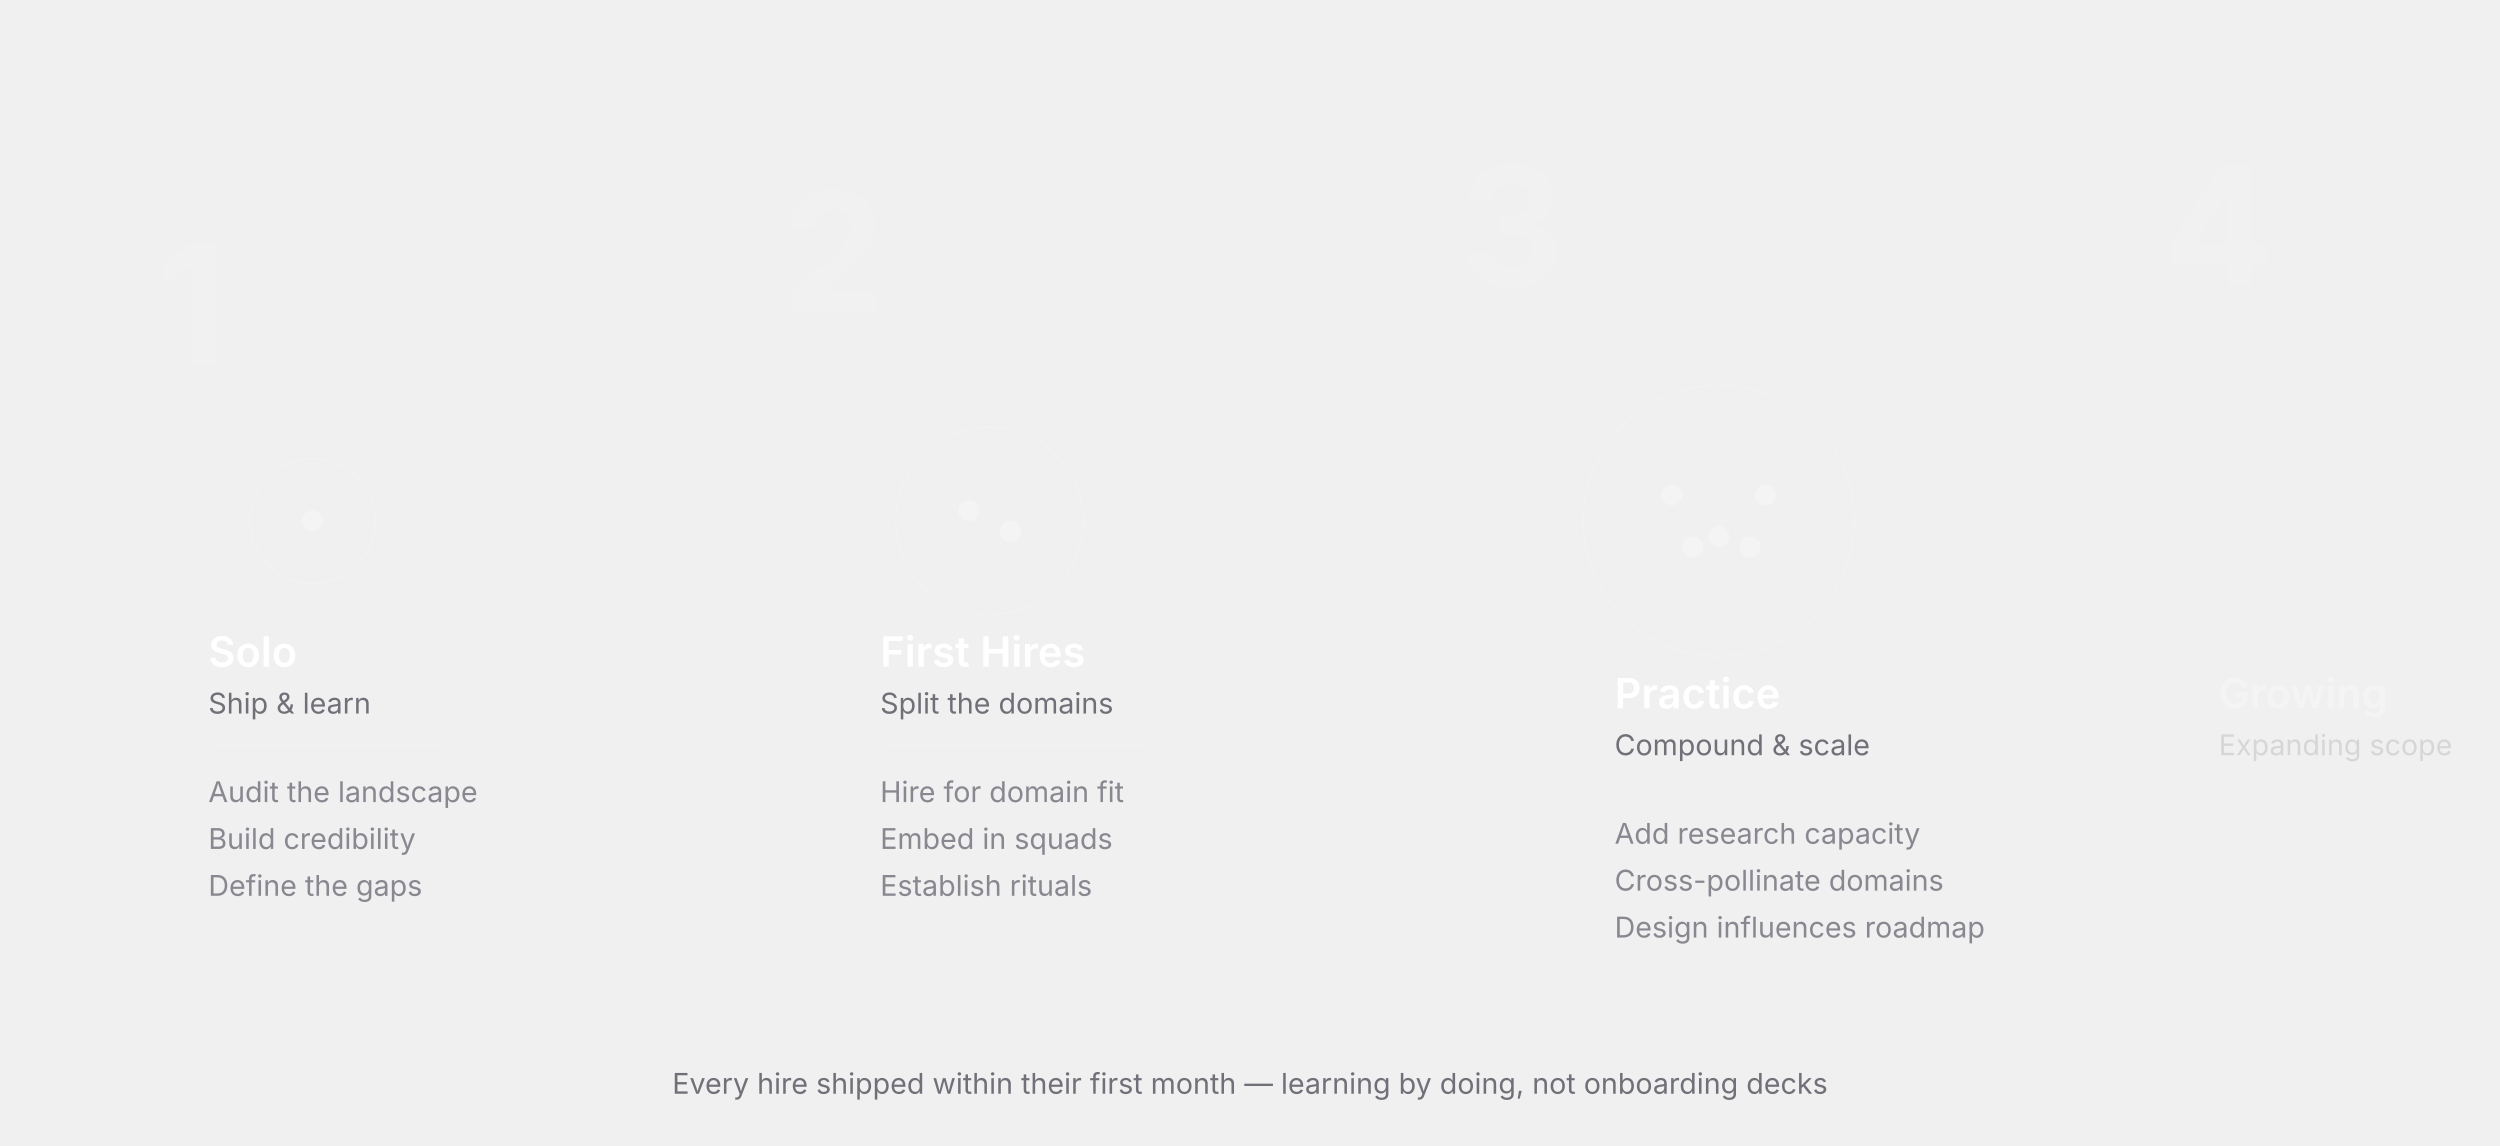
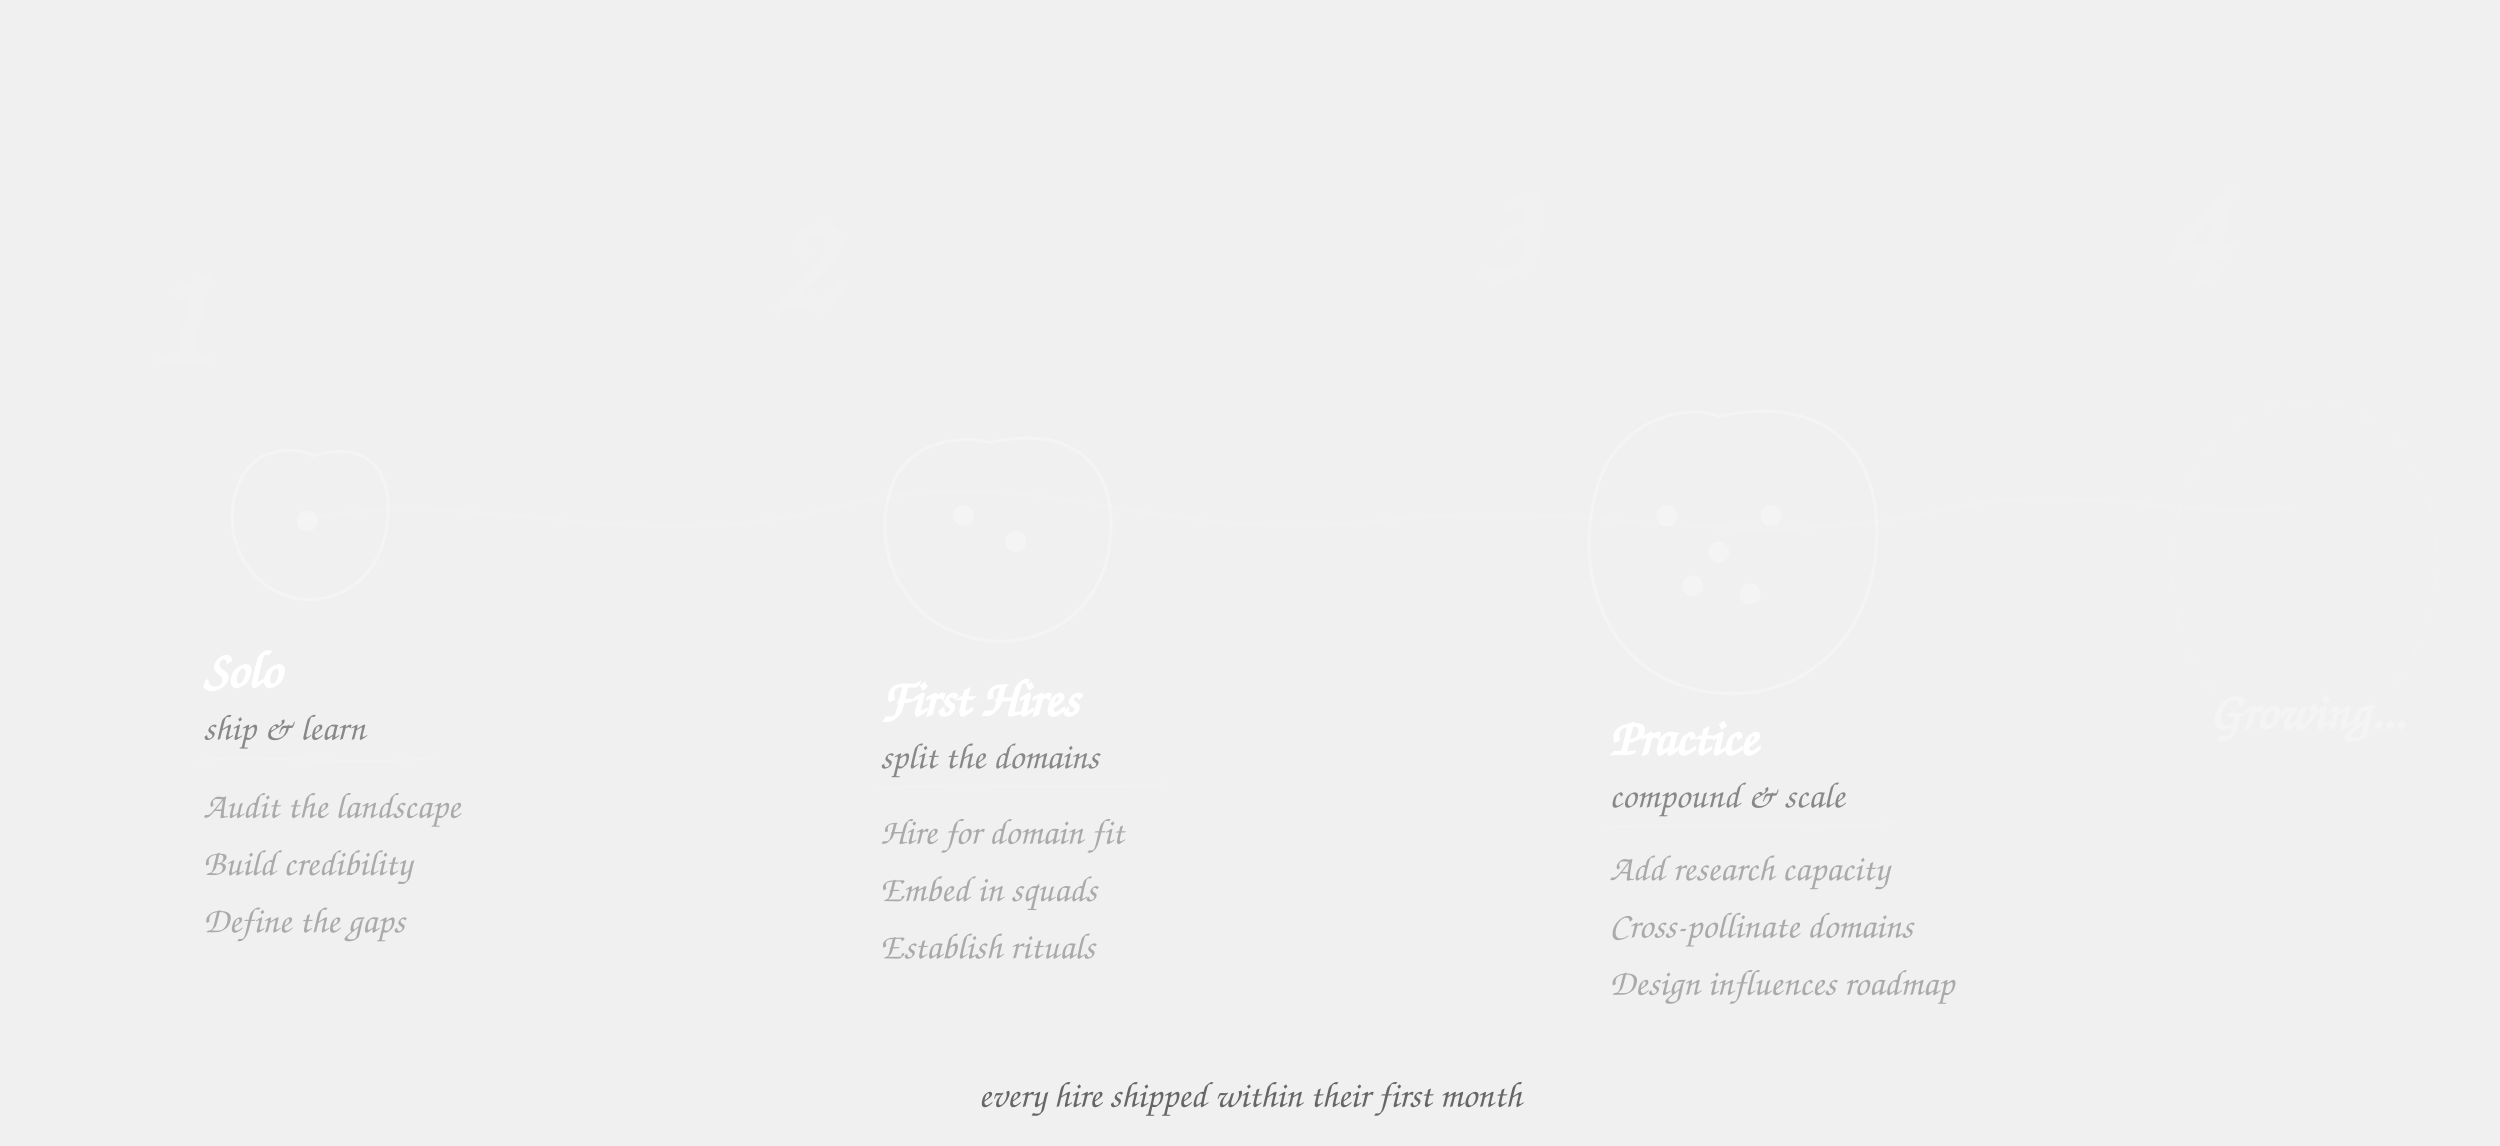
<svg xmlns="http://www.w3.org/2000/svg" viewBox="0 0 960 440" fill="none">
  <style>
-     text { font-family: 'Inter', 'Helvetica Neue', system-ui, sans-serif; }
-     .phase-num { font-size: 64px; font-weight: 700; fill: #ffffff; opacity: 0.06; }
-     .phase-name { font-size: 16px; font-weight: 600; fill: #ffffff; }
-     .phase-sub { font-size: 11px; fill: #707078; }
-     .detail { font-size: 11px; fill: #888890; }
-     .note { font-size: 11px; fill: #707078; text-anchor: middle; }
+     text { font-family: 'Caveat', 'Segoe Script', 'Bradley Hand', 'Marker Felt', cursive; }
+     .phase-num { font-size: 56px; font-weight: 700; fill: #ffffff; opacity: 0.08; }
+     .phase-name { font-size: 20px; font-weight: 700; fill: #ffffff; }
+     .phase-sub { font-size: 14px; fill: #888; }
+     .detail { font-size: 14px; fill: #aaa; }
+     .note { font-size: 14px; fill: #666; text-anchor: middle; }
  </style>
-   <line x1="120" y1="200" x2="860" y2="200" stroke="#ffffff" stroke-width="0.5" opacity="0.06" />
-   <text x="60" y="140" class="phase-num">1</text>
-   <circle cx="120" cy="200" r="24" fill="none" stroke="#ffffff" stroke-width="0.5" opacity="0.15" />
-   <circle cx="120" cy="200" r="4" fill="#ffffff" opacity="0.3" />
-   <text x="80" y="256" class="phase-name">Solo</text>
-   <text x="80" y="274" class="phase-sub">Ship &amp; learn</text>
-   <line x1="80" y1="286" x2="170" y2="286" stroke="#ffffff" stroke-width="0.5" opacity="0.08" />
-   <text x="80" y="308" class="detail">Audit the landscape</text>
-   <text x="80" y="326" class="detail">Build credibility</text>
-   <text x="80" y="344" class="detail">Define the gaps</text>
-   <text x="300" y="120" class="phase-num">2</text>
-   <circle cx="380" cy="200" r="36" fill="none" stroke="#ffffff" stroke-width="0.5" opacity="0.15" />
-   <circle cx="372" cy="196" r="4" fill="#ffffff" opacity="0.3" />
-   <circle cx="388" cy="204" r="4" fill="#ffffff" opacity="0.3" />
-   <text x="338" y="256" class="phase-name">First Hires</text>
-   <text x="338" y="274" class="phase-sub">Split the domains</text>
-   <line x1="338" y1="286" x2="440" y2="286" stroke="#ffffff" stroke-width="0.5" opacity="0.08" />
-   <text x="338" y="308" class="detail">Hire for domain fit</text>
-   <text x="338" y="326" class="detail">Embed in squads</text>
-   <text x="338" y="344" class="detail">Establish rituals</text>
-   <text x="560" y="110" class="phase-num">3</text>
-   <circle cx="660" cy="200" r="52" fill="none" stroke="#ffffff" stroke-width="0.5" opacity="0.15" />
-   <circle cx="642" cy="190" r="4" fill="#ffffff" opacity="0.3" />
-   <circle cx="660" cy="206" r="4" fill="#ffffff" opacity="0.3" />
-   <circle cx="678" cy="190" r="4" fill="#ffffff" opacity="0.3" />
-   <circle cx="650" cy="210" r="4" fill="#ffffff" opacity="0.3" />
-   <circle cx="672" cy="210" r="4" fill="#ffffff" opacity="0.3" />
-   <text x="620" y="272" class="phase-name">Practice</text>
-   <text x="620" y="290" class="phase-sub">Compound &amp; scale</text>
-   <line x1="620" y1="302" x2="720" y2="302" stroke="#ffffff" stroke-width="0.5" opacity="0.08" />
-   <text x="620" y="324" class="detail">Add research capacity</text>
-   <text x="620" y="342" class="detail">Cross-pollinate domains</text>
-   <text x="620" y="360" class="detail">Design influences roadmap</text>
-   <text x="830" y="110" class="phase-num" opacity="0.03">4</text>
-   <circle cx="880" cy="200" r="64" fill="none" stroke="#ffffff" stroke-width="0.5" opacity="0.06" stroke-dasharray="4 6" />
-   <text x="852" y="272" class="phase-name" opacity="0.3">Growing</text>
-   <text x="852" y="290" class="phase-sub" opacity="0.2">Expanding scope</text>
-   <text x="480" y="420" class="note">Every hire shipped within their first month — learning by doing, not onboarding decks</text>
+   <path d="M115,200 C180,185 240,215 320,195 C400,175 440,210 530,200 C620,190 660,215 750,195 C800,185 840,200 880,195" fill="none" stroke="#ffffff" stroke-width="1" opacity="0.1" stroke-linecap="round" />
+   <text x="55" y="140" class="phase-num">1</text>
+   <path d="M120,175 C145,168 152,185 148,205 C144,225 125,235 108,228 C91,221 85,200 92,185 C99,170 115,172 120,175Z" fill="none" stroke="#ffffff" stroke-width="1.2" opacity="0.25" stroke-linecap="round" />
+   <circle cx="118" cy="200" r="4" fill="#ffffff" opacity="0.3" />
+   <text x="78" y="264" class="phase-name">Solo</text>
+   <text x="78" y="284" class="phase-sub">ship &amp; learn</text>
+   <path d="M76,292 C100,290 140,294 168,291" fill="none" stroke="#ffffff" stroke-width="0.6" opacity="0.12" stroke-linecap="round" />
+   <text x="78" y="314" class="detail">Audit the landscape</text>
+   <text x="78" y="336" class="detail">Build credibility</text>
+   <text x="78" y="358" class="detail">Define the gaps</text>
+   <text x="295" y="120" class="phase-num">2</text>
+   <path d="M380,170 C415,162 430,182 426,210 C422,238 395,252 370,244 C345,236 335,210 342,188 C349,166 375,168 380,170Z" fill="none" stroke="#ffffff" stroke-width="1.2" opacity="0.25" stroke-linecap="round" />
+   <circle cx="370" cy="198" r="4" fill="#ffffff" opacity="0.3" />
+   <circle cx="390" cy="208" r="4" fill="#ffffff" opacity="0.3" />
+   <text x="338" y="275" class="phase-name">First Hires</text>
+   <text x="338" y="295" class="phase-sub">split the domains</text>
+   <path d="M336,303 C370,300 420,304 448,301" fill="none" stroke="#ffffff" stroke-width="0.6" opacity="0.12" stroke-linecap="round" />
+   <text x="338" y="324" class="detail">Hire for domain fit</text>
+   <text x="338" y="346" class="detail">Embed in squads</text>
+   <text x="338" y="368" class="detail">Establish rituals</text>
+   <text x="565" y="108" class="phase-num">3</text>
+   <path d="M660,160 C705,150 725,178 720,215 C715,252 685,272 652,265 C619,258 605,225 612,192 C619,159 650,155 660,160Z" fill="none" stroke="#ffffff" stroke-width="1.2" opacity="0.25" stroke-linecap="round" />
+   <circle cx="640" cy="198" r="4" fill="#ffffff" opacity="0.3" />
+   <circle cx="660" cy="212" r="4" fill="#ffffff" opacity="0.3" />
+   <circle cx="680" cy="198" r="4" fill="#ffffff" opacity="0.3" />
+   <circle cx="650" cy="225" r="4" fill="#ffffff" opacity="0.3" />
+   <circle cx="672" cy="228" r="4" fill="#ffffff" opacity="0.3" />
+   <text x="618" y="290" class="phase-name">Practice</text>
+   <text x="618" y="310" class="phase-sub">compound &amp; scale</text>
+   <path d="M616,318 C650,315 700,319 728,316" fill="none" stroke="#ffffff" stroke-width="0.6" opacity="0.12" stroke-linecap="round" />
+   <text x="618" y="338" class="detail">Add research capacity</text>
+   <text x="618" y="360" class="detail">Cross-pollinate domains</text>
+   <text x="618" y="382" class="detail">Design influences roadmap</text>
+   <text x="830" y="108" class="phase-num" opacity="0.04">4</text>
+   <path d="M880,155 C920,150 940,190 935,225 C930,260 905,285 875,280 C845,275 830,240 835,205 C840,170 865,155 880,155Z" fill="none" stroke="#ffffff" stroke-width="0.8" opacity="0.08" stroke-linecap="round" stroke-dasharray="6 8" />
+   <text x="848" y="280" class="phase-name" opacity="0.25">Growing...</text>
+   <text x="480" y="425" class="note">every hire shipped within their first month</text>
</svg>
